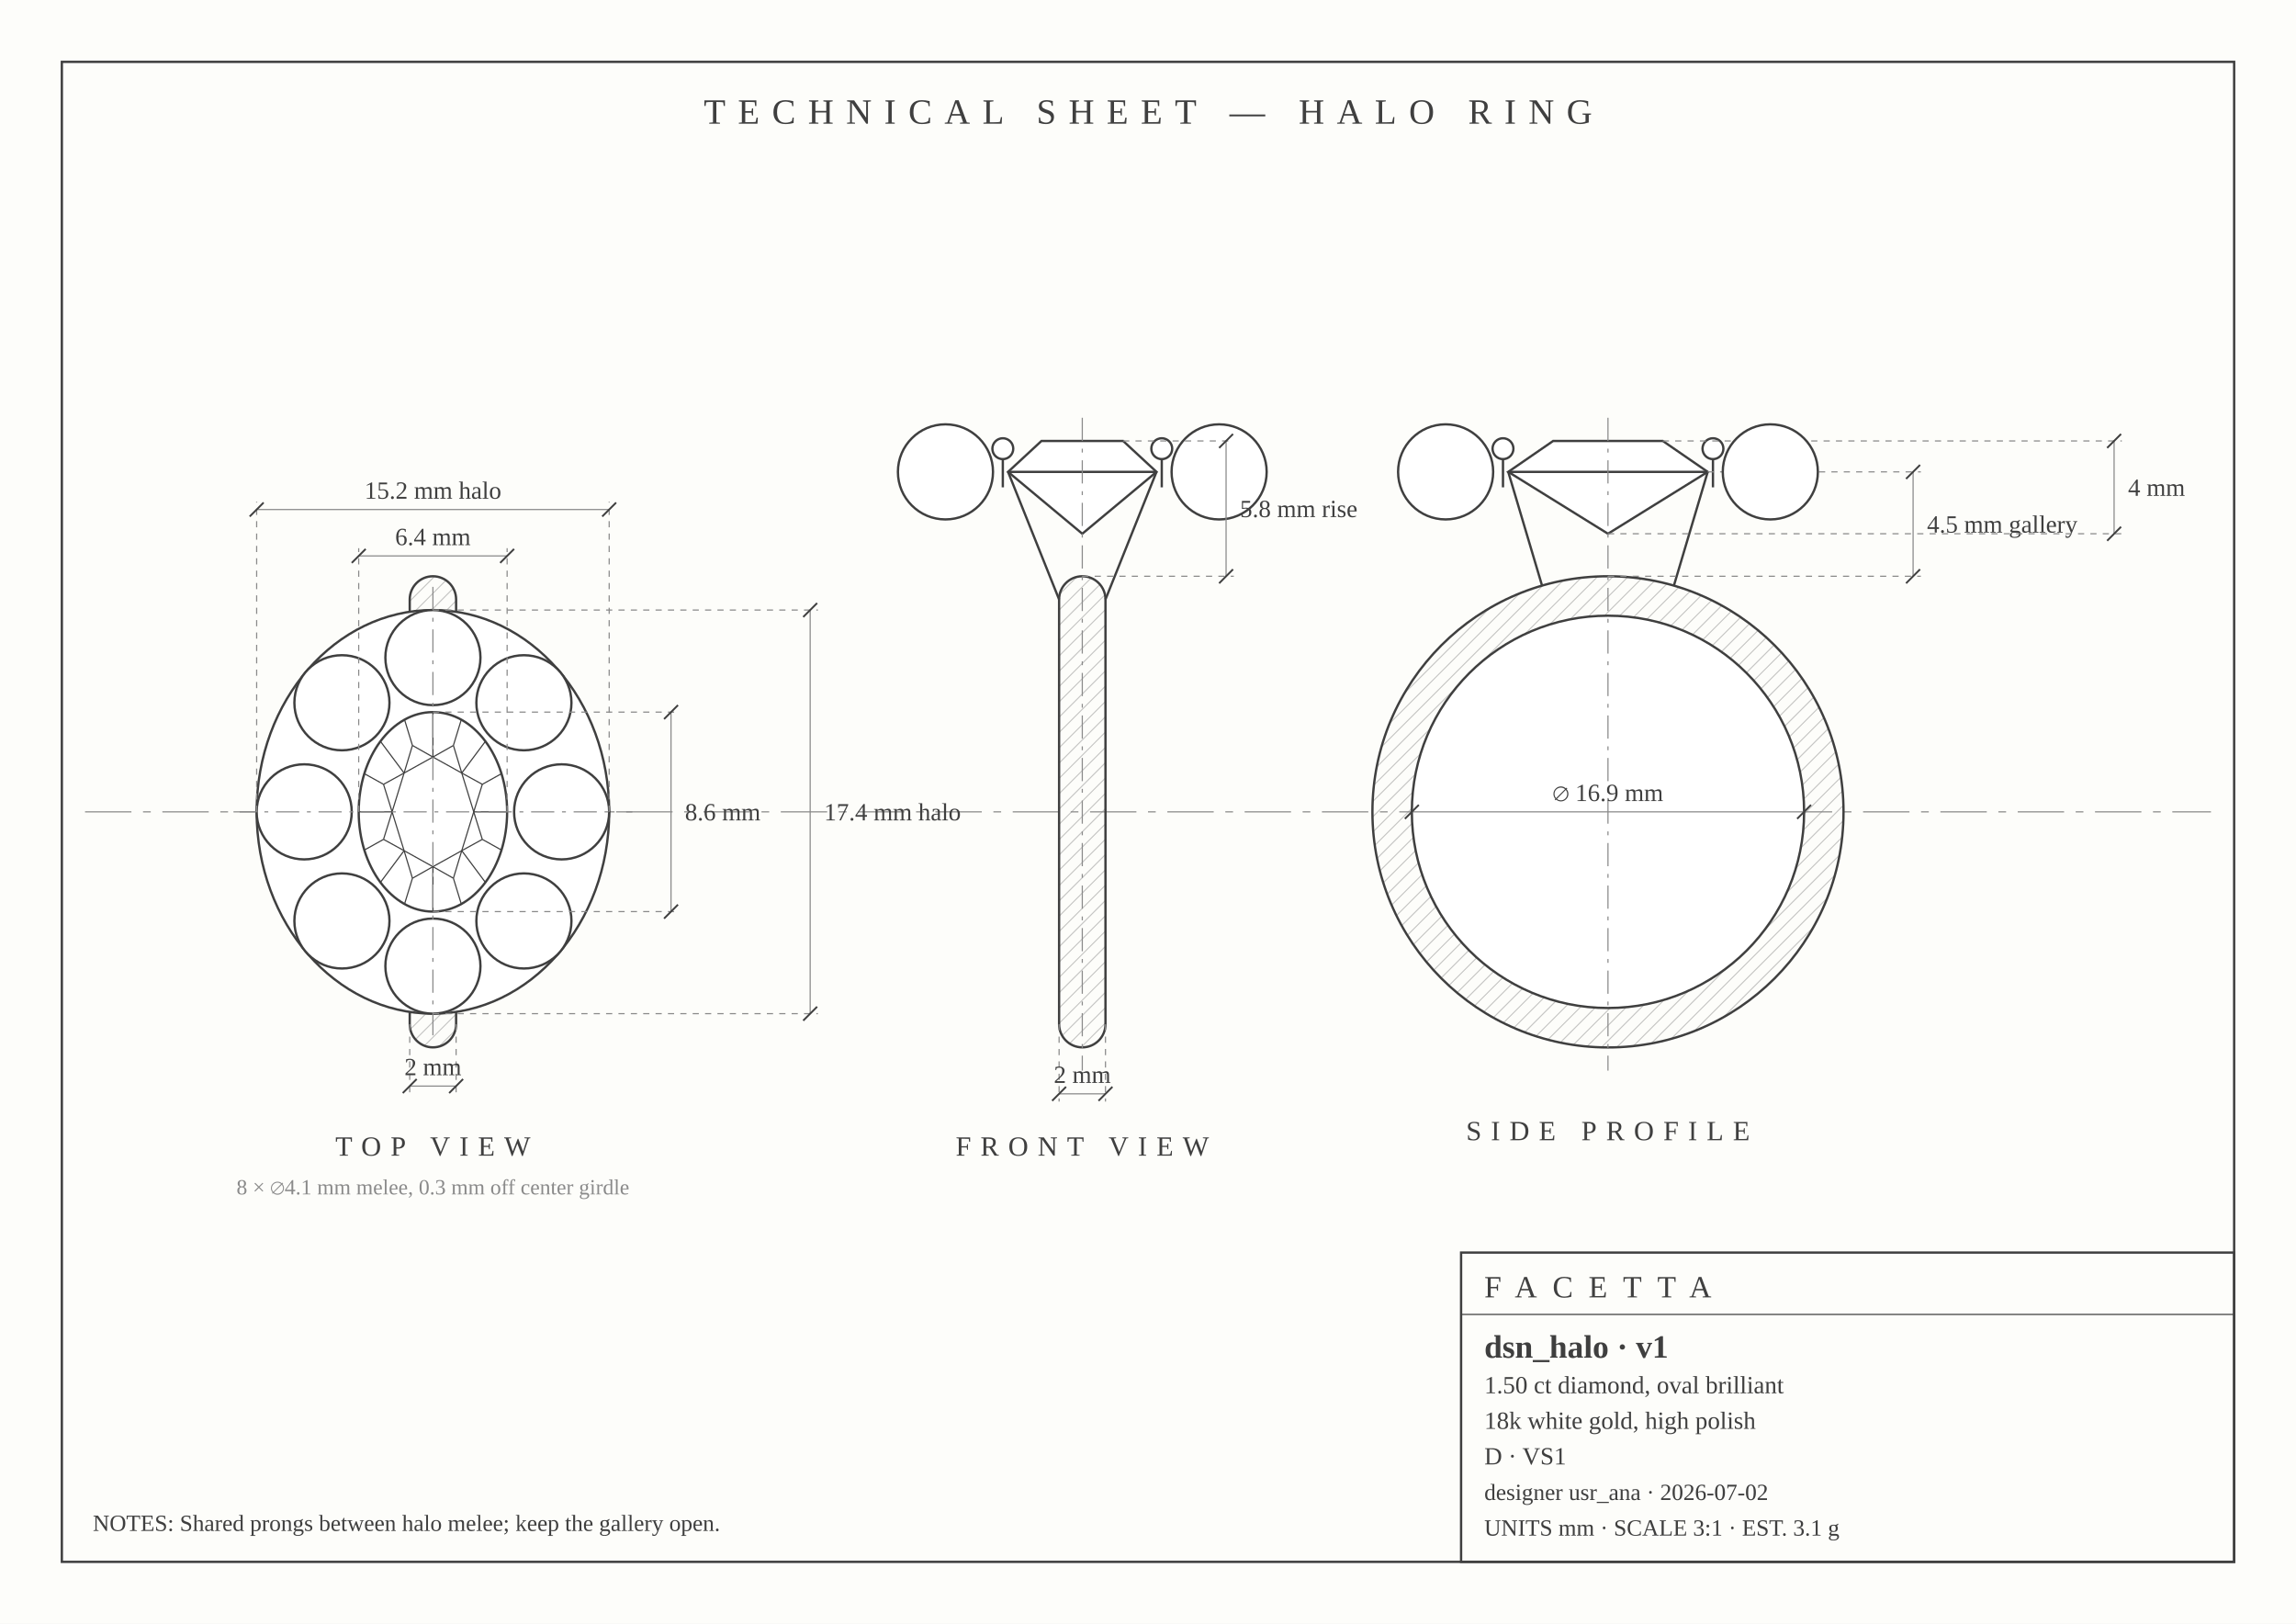
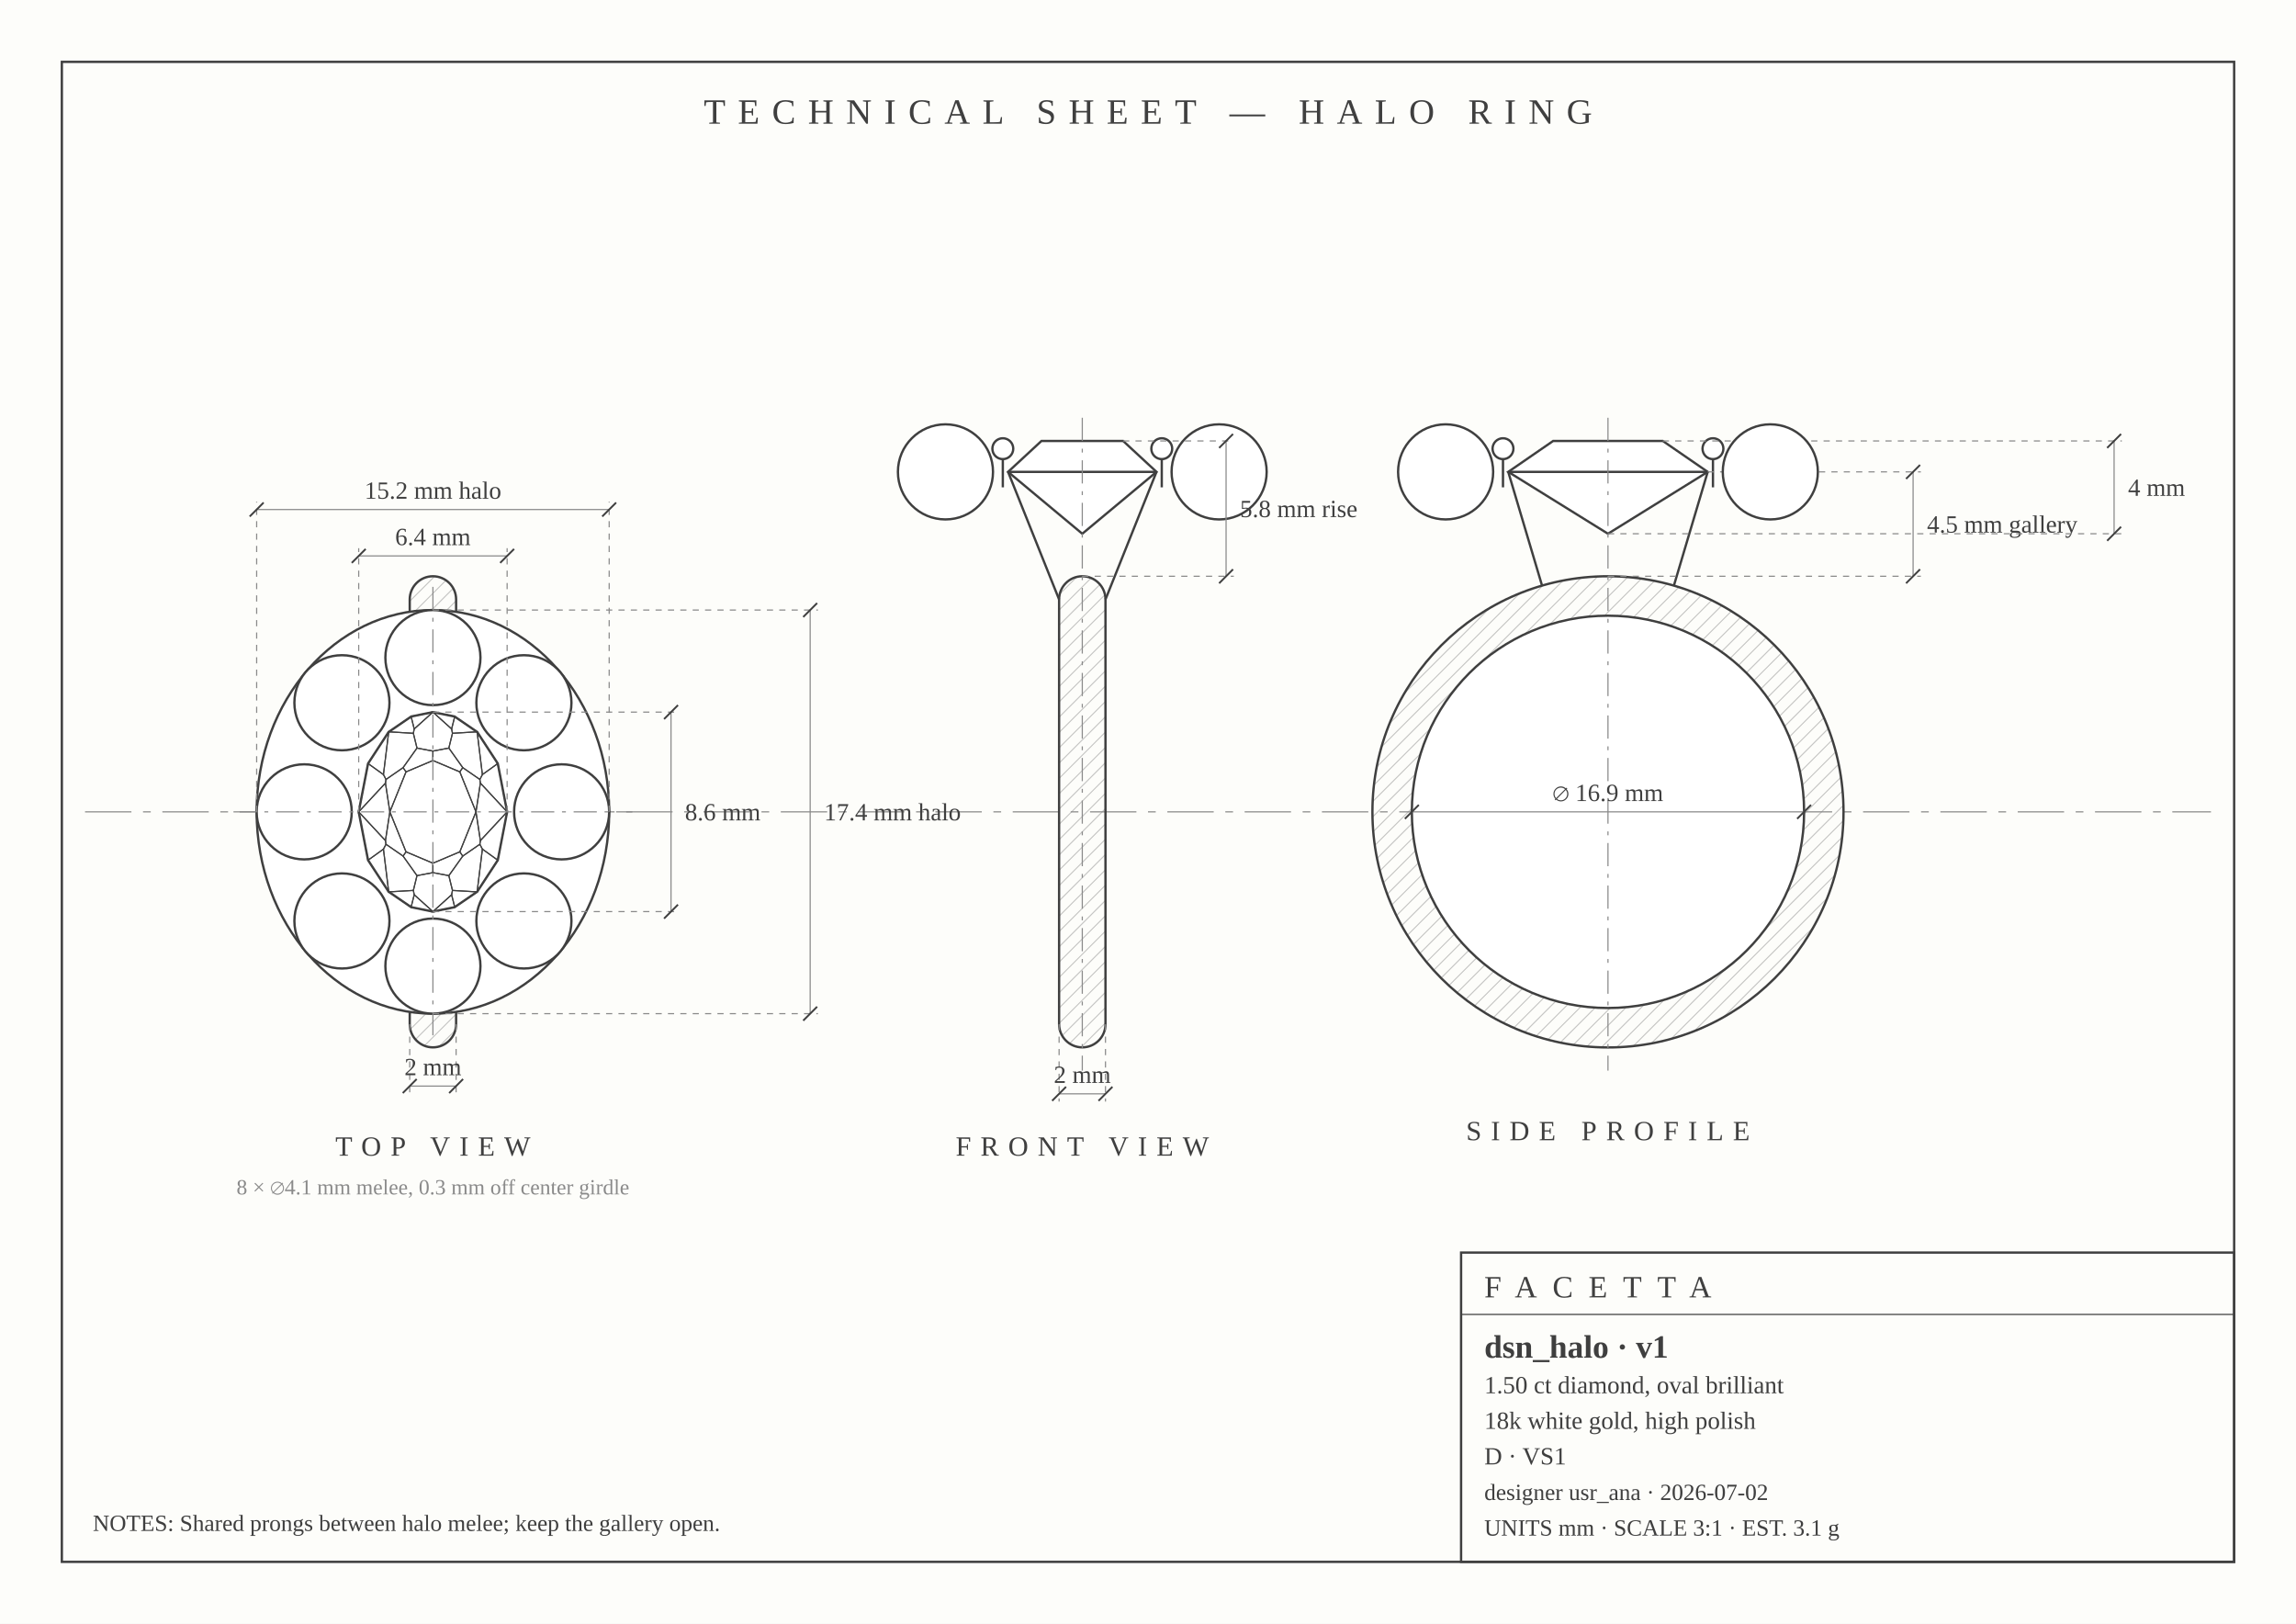
<svg xmlns="http://www.w3.org/2000/svg" viewBox="0 0 297 210" width="297mm" height="210mm" font-family="Georgia, 'Times New Roman', serif">
  <defs>
    <pattern id="hatch" width="1.4" height="1.4" patternTransform="rotate(45)" patternUnits="userSpaceOnUse">
      <line x1="0" y1="0" x2="0" y2="1.4" stroke="#8a8a8a" stroke-width="0.12" />
    </pattern>
  </defs>
  <rect x="0" y="0" width="297" height="210" fill="#fdfdfa" />
  <rect x="8" y="8" width="281" height="194" fill="none" stroke="#3f3f3f" stroke-width="0.3" />
  <text x="148.50" y="16.00" font-family="Georgia, 'Times New Roman', serif" font-size="4.6" fill="#3f3f3f" text-anchor="middle" letter-spacing="1.6">TECHNICAL SHEET — HALO RING</text>
  <line x1="11.00" y1="105.00" x2="286.00" y2="105.00" stroke="#8a8a8a" stroke-width="0.15" stroke-dasharray="6 1.5 1 1.5" />
  <rect x="53.00" y="74.53" width="6.00" height="60.93" rx="3.00" fill="url(#hatch)" stroke="#3f3f3f" stroke-width="0.3" />
  <ellipse cx="56.00" cy="105.00" rx="22.80" ry="26.10" fill="#ffffff" stroke="#3f3f3f" stroke-width="0.3" />
  <circle cx="56.00" cy="85.05" r="6.15" fill="#ffffff" stroke="#3f3f3f" stroke-width="0.3" />
  <circle cx="67.77" cy="90.89" r="6.15" fill="#ffffff" stroke="#3f3f3f" stroke-width="0.3" />
  <circle cx="72.65" cy="105.00" r="6.15" fill="#ffffff" stroke="#3f3f3f" stroke-width="0.3" />
  <circle cx="67.77" cy="119.11" r="6.15" fill="#ffffff" stroke="#3f3f3f" stroke-width="0.3" />
  <circle cx="56.00" cy="124.95" r="6.15" fill="#ffffff" stroke="#3f3f3f" stroke-width="0.3" />
  <circle cx="44.23" cy="119.11" r="6.15" fill="#ffffff" stroke="#3f3f3f" stroke-width="0.3" />
  <circle cx="39.35" cy="105.00" r="6.15" fill="#ffffff" stroke="#3f3f3f" stroke-width="0.3" />
  <circle cx="44.23" cy="90.89" r="6.15" fill="#ffffff" stroke="#3f3f3f" stroke-width="0.3" />
-   <ellipse cx="56.00" cy="105.00" rx="9.60" ry="12.90" fill="#ffffff" stroke="#3f3f3f" stroke-width="0.3" />
-   <polygon points="61.28,105.00 59.73,110.02 56.00,112.09 52.27,110.02 50.72,105.00 52.27,99.98 56.00,97.91 59.73,99.98" fill="none" stroke="#3f3f3f" stroke-width="0.15" />
-   <line x1="61.28" y1="105.00" x2="65.60" y2="105.00" stroke="#3f3f3f" stroke-width="0.15" />
-   <line x1="61.28" y1="105.00" x2="62.39" y2="108.56" stroke="#3f3f3f" stroke-width="0.15" />
-   <line x1="59.73" y1="110.02" x2="62.39" y2="108.56" stroke="#3f3f3f" stroke-width="0.15" />
-   <line x1="62.39" y1="108.56" x2="64.87" y2="109.94" stroke="#3f3f3f" stroke-width="0.15" />
-   <line x1="59.73" y1="110.02" x2="62.79" y2="114.12" stroke="#3f3f3f" stroke-width="0.15" />
-   <line x1="59.73" y1="110.02" x2="58.65" y2="113.59" stroke="#3f3f3f" stroke-width="0.15" />
-   <line x1="56.00" y1="112.09" x2="58.65" y2="113.59" stroke="#3f3f3f" stroke-width="0.15" />
-   <line x1="58.65" y1="113.59" x2="59.67" y2="116.92" stroke="#3f3f3f" stroke-width="0.15" />
-   <line x1="56.00" y1="112.09" x2="56.00" y2="117.90" stroke="#3f3f3f" stroke-width="0.15" />
-   <line x1="56.00" y1="112.09" x2="53.35" y2="113.59" stroke="#3f3f3f" stroke-width="0.15" />
-   <line x1="52.27" y1="110.02" x2="53.35" y2="113.59" stroke="#3f3f3f" stroke-width="0.15" />
-   <line x1="53.35" y1="113.59" x2="52.33" y2="116.92" stroke="#3f3f3f" stroke-width="0.15" />
-   <line x1="52.27" y1="110.02" x2="49.21" y2="114.12" stroke="#3f3f3f" stroke-width="0.15" />
-   <line x1="52.27" y1="110.02" x2="49.61" y2="108.56" stroke="#3f3f3f" stroke-width="0.15" />
-   <line x1="50.72" y1="105.00" x2="49.61" y2="108.56" stroke="#3f3f3f" stroke-width="0.15" />
-   <line x1="49.61" y1="108.56" x2="47.13" y2="109.94" stroke="#3f3f3f" stroke-width="0.15" />
-   <line x1="50.72" y1="105.00" x2="46.40" y2="105.00" stroke="#3f3f3f" stroke-width="0.15" />
-   <line x1="50.72" y1="105.00" x2="49.61" y2="101.44" stroke="#3f3f3f" stroke-width="0.15" />
-   <line x1="52.27" y1="99.98" x2="49.61" y2="101.44" stroke="#3f3f3f" stroke-width="0.15" />
-   <line x1="49.61" y1="101.44" x2="47.13" y2="100.06" stroke="#3f3f3f" stroke-width="0.15" />
-   <line x1="52.27" y1="99.98" x2="49.21" y2="95.88" stroke="#3f3f3f" stroke-width="0.15" />
-   <line x1="52.27" y1="99.98" x2="53.35" y2="96.41" stroke="#3f3f3f" stroke-width="0.15" />
-   <line x1="56.00" y1="97.91" x2="53.35" y2="96.41" stroke="#3f3f3f" stroke-width="0.15" />
-   <line x1="53.35" y1="96.41" x2="52.33" y2="93.08" stroke="#3f3f3f" stroke-width="0.15" />
-   <line x1="56.00" y1="97.91" x2="56.00" y2="92.10" stroke="#3f3f3f" stroke-width="0.15" />
-   <line x1="56.00" y1="97.91" x2="58.65" y2="96.41" stroke="#3f3f3f" stroke-width="0.15" />
-   <line x1="59.73" y1="99.98" x2="58.65" y2="96.41" stroke="#3f3f3f" stroke-width="0.15" />
-   <line x1="58.65" y1="96.41" x2="59.67" y2="93.08" stroke="#3f3f3f" stroke-width="0.15" />
-   <line x1="59.73" y1="99.98" x2="62.79" y2="95.88" stroke="#3f3f3f" stroke-width="0.15" />
-   <line x1="59.73" y1="99.98" x2="62.39" y2="101.44" stroke="#3f3f3f" stroke-width="0.15" />
-   <line x1="61.28" y1="105.00" x2="62.39" y2="101.44" stroke="#3f3f3f" stroke-width="0.15" />
-   <line x1="62.39" y1="101.44" x2="64.87" y2="100.06" stroke="#3f3f3f" stroke-width="0.15" />
+   <polygon points="46.40,105.00 47.61,98.75 50.28,94.66 50.30,94.65 53.18,92.68 53.19,92.67 56.00,92.10 56.00,92.10 56.00,92.10 58.81,92.67 58.82,92.68 61.70,94.65 61.72,94.66 64.39,98.75 65.60,105.00 64.39,111.25 61.72,115.34 61.70,115.35 58.82,117.32 58.81,117.33 56.00,117.90 56.00,117.90 56.00,117.90 53.19,117.33 53.18,117.32 50.30,115.35 50.28,115.34 47.61,111.25" fill="#ffffff" stroke="#3f3f3f" stroke-width="0.3" />
+   <polygon points="58.53,94.84 58.06,96.75 56.00,97.14 53.94,96.75 53.47,94.84 53.58,94.28 56.00,92.10 58.42,94.28" fill="none" stroke="#3f3f3f" stroke-width="0.15" />
+   <polygon points="61.72,94.66 61.72,94.66 62.40,100.18 62.07,100.81 59.86,99.28 58.06,96.75 58.53,94.84 61.70,94.65" fill="none" stroke="#3f3f3f" stroke-width="0.15" />
+   <polygon points="65.60,105.00 65.60,105.00 65.60,105.00 62.14,108.72 61.57,105.00 62.14,101.28" fill="none" stroke="#3f3f3f" stroke-width="0.15" />
+   <polygon points="62.07,109.19 62.40,109.82 61.72,115.34 61.72,115.34 61.70,115.35 58.53,115.16 58.06,113.25 59.86,110.72" fill="none" stroke="#3f3f3f" stroke-width="0.15" />
+   <polygon points="58.06,113.25 58.53,115.16 58.42,115.72 56.00,117.90 53.58,115.72 53.47,115.16 53.94,113.25 56.00,112.86" fill="none" stroke="#3f3f3f" stroke-width="0.15" />
+   <polygon points="53.94,113.25 53.47,115.16 50.30,115.35 50.28,115.34 50.28,115.34 49.60,109.82 49.93,109.19 52.14,110.72" fill="none" stroke="#3f3f3f" stroke-width="0.15" />
+   <polygon points="49.86,108.72 46.40,105.00 46.40,105.00 46.40,105.00 49.86,101.28 50.43,105.00" fill="none" stroke="#3f3f3f" stroke-width="0.15" />
+   <polygon points="53.47,94.84 53.94,96.75 52.14,99.28 49.93,100.81 49.60,100.18 50.28,94.66 50.28,94.66 50.30,94.65" fill="none" stroke="#3f3f3f" stroke-width="0.15" />
+   <polygon points="58.81,92.67 58.82,92.68 58.42,94.28 56.00,92.10 56.00,92.10 56.00,92.10" fill="none" stroke="#3f3f3f" stroke-width="0.15" />
+   <polygon points="61.70,94.65 58.53,94.84 58.42,94.28 58.82,92.68" fill="none" stroke="#3f3f3f" stroke-width="0.15" />
+   <polygon points="64.39,98.75 64.39,98.75 62.40,100.18 61.72,94.66" fill="none" stroke="#3f3f3f" stroke-width="0.15" />
+   <polygon points="64.39,98.75 65.60,105.00 62.14,101.28 62.07,100.81 62.40,100.18" fill="none" stroke="#3f3f3f" stroke-width="0.15" />
+   <polygon points="65.60,105.00 64.39,111.25 62.40,109.82 62.07,109.19 62.14,108.72" fill="none" stroke="#3f3f3f" stroke-width="0.15" />
+   <polygon points="64.39,111.25 64.39,111.25 61.72,115.34 62.40,109.82" fill="none" stroke="#3f3f3f" stroke-width="0.15" />
+   <polygon points="61.70,115.35 58.82,117.32 58.42,115.72 58.53,115.16" fill="none" stroke="#3f3f3f" stroke-width="0.15" />
+   <polygon points="58.42,115.72 58.82,117.32 58.81,117.33 56.00,117.90 56.00,117.90 56.00,117.90" fill="none" stroke="#3f3f3f" stroke-width="0.15" />
+   <polygon points="56.00,117.90 56.00,117.90 53.19,117.33 53.18,117.32 53.58,115.72" fill="none" stroke="#3f3f3f" stroke-width="0.15" />
+   <polygon points="53.47,115.16 53.58,115.72 53.18,117.32 50.30,115.35" fill="none" stroke="#3f3f3f" stroke-width="0.15" />
+   <polygon points="49.60,109.82 50.28,115.34 47.61,111.25 47.61,111.25" fill="none" stroke="#3f3f3f" stroke-width="0.15" />
+   <polygon points="49.93,109.19 49.60,109.82 47.61,111.25 46.40,105.00 49.86,108.72" fill="none" stroke="#3f3f3f" stroke-width="0.15" />
+   <polygon points="49.60,100.18 49.93,100.81 49.86,101.28 46.40,105.00 47.61,98.75" fill="none" stroke="#3f3f3f" stroke-width="0.15" />
+   <polygon points="50.28,94.66 49.60,100.18 47.61,98.75 47.61,98.75" fill="none" stroke="#3f3f3f" stroke-width="0.15" />
+   <polygon points="53.58,94.28 53.47,94.84 50.30,94.65 53.18,92.68" fill="none" stroke="#3f3f3f" stroke-width="0.15" />
+   <polygon points="56.00,92.10 56.00,92.10 53.58,94.28 53.18,92.68 53.19,92.67" fill="none" stroke="#3f3f3f" stroke-width="0.15" />
+   <polygon points="58.06,96.75 59.86,99.28 59.48,99.83 56.00,98.36 56.00,97.14" fill="none" stroke="#3f3f3f" stroke-width="0.15" />
+   <polygon points="59.86,99.28 62.07,100.81 62.14,101.28 61.57,105.00 61.57,105.00 59.48,99.83" fill="none" stroke="#3f3f3f" stroke-width="0.15" />
+   <polygon points="61.57,105.00 62.14,108.72 62.07,109.19 59.86,110.72 59.48,110.17 61.57,105.00" fill="none" stroke="#3f3f3f" stroke-width="0.15" />
+   <polygon points="59.48,110.17 59.86,110.72 58.06,113.25 56.00,112.86 56.00,111.64" fill="none" stroke="#3f3f3f" stroke-width="0.15" />
+   <polygon points="56.00,111.64 56.00,112.86 53.94,113.25 52.14,110.72 52.52,110.17" fill="none" stroke="#3f3f3f" stroke-width="0.15" />
+   <polygon points="52.52,110.17 52.14,110.72 49.93,109.19 49.86,108.72 50.43,105.00 50.43,105.00" fill="none" stroke="#3f3f3f" stroke-width="0.15" />
+   <polygon points="50.43,105.00 50.43,105.00 49.86,101.28 49.93,100.81 52.14,99.28 52.52,99.83" fill="none" stroke="#3f3f3f" stroke-width="0.15" />
+   <polygon points="56.00,97.14 56.00,98.36 52.52,99.83 52.14,99.28 53.94,96.75" fill="none" stroke="#3f3f3f" stroke-width="0.15" />
+   <polygon points="59.48,99.83 61.57,105.00 59.48,110.17 56.00,111.64 52.52,110.17 50.43,105.00 52.52,99.83 56.00,98.36" fill="none" stroke="#3f3f3f" stroke-width="0.15" />
  <line x1="56.00" y1="75.90" x2="56.00" y2="134.10" stroke="#8a8a8a" stroke-width="0.15" stroke-dasharray="3 1 0.5 1" />
  <line x1="30.20" y1="105.00" x2="81.80" y2="105.00" stroke="#8a8a8a" stroke-width="0.15" stroke-dasharray="3 1 0.5 1" />
  <line x1="46.40" y1="105.00" x2="46.40" y2="70.90" stroke="#8a8a8a" stroke-width="0.15" stroke-dasharray="0.8 0.8" />
  <line x1="65.60" y1="105.00" x2="65.60" y2="70.90" stroke="#8a8a8a" stroke-width="0.15" stroke-dasharray="0.8 0.8" />
  <line x1="46.40" y1="71.90" x2="65.60" y2="71.90" stroke="#8a8a8a" stroke-width="0.15" />
  <line x1="45.50" y1="72.80" x2="47.30" y2="71.00" stroke="#3f3f3f" stroke-width="0.24" />
  <line x1="64.70" y1="72.80" x2="66.50" y2="71.00" stroke="#3f3f3f" stroke-width="0.24" />
  <text x="56.00" y="70.50" font-family="Georgia, 'Times New Roman', serif" font-size="3.2" fill="#3f3f3f" text-anchor="middle">6.4 mm</text>
  <line x1="33.20" y1="105.00" x2="33.20" y2="64.90" stroke="#8a8a8a" stroke-width="0.15" stroke-dasharray="0.8 0.8" />
  <line x1="78.80" y1="105.00" x2="78.80" y2="64.90" stroke="#8a8a8a" stroke-width="0.15" stroke-dasharray="0.8 0.8" />
  <line x1="33.20" y1="65.90" x2="78.80" y2="65.90" stroke="#8a8a8a" stroke-width="0.15" />
  <line x1="32.30" y1="66.80" x2="34.10" y2="65.00" stroke="#3f3f3f" stroke-width="0.24" />
  <line x1="77.90" y1="66.80" x2="79.70" y2="65.00" stroke="#3f3f3f" stroke-width="0.24" />
  <text x="56.00" y="64.50" font-family="Georgia, 'Times New Roman', serif" font-size="3.2" fill="#3f3f3f" text-anchor="middle">15.2 mm halo</text>
  <line x1="56.00" y1="92.10" x2="87.80" y2="92.10" stroke="#8a8a8a" stroke-width="0.15" stroke-dasharray="0.8 0.8" />
  <line x1="56.00" y1="117.90" x2="87.80" y2="117.90" stroke="#8a8a8a" stroke-width="0.15" stroke-dasharray="0.8 0.8" />
  <line x1="86.80" y1="92.10" x2="86.80" y2="117.90" stroke="#8a8a8a" stroke-width="0.15" />
  <line x1="85.90" y1="93.00" x2="87.70" y2="91.20" stroke="#3f3f3f" stroke-width="0.24" />
  <line x1="85.90" y1="118.80" x2="87.70" y2="117.00" stroke="#3f3f3f" stroke-width="0.24" />
  <text x="88.60" y="106.10" font-family="Georgia, 'Times New Roman', serif" font-size="3.2" fill="#3f3f3f" text-anchor="start">8.6 mm</text>
  <line x1="56.00" y1="78.90" x2="105.80" y2="78.90" stroke="#8a8a8a" stroke-width="0.15" stroke-dasharray="0.8 0.8" />
  <line x1="56.00" y1="131.10" x2="105.80" y2="131.10" stroke="#8a8a8a" stroke-width="0.15" stroke-dasharray="0.8 0.8" />
  <line x1="104.80" y1="78.90" x2="104.80" y2="131.10" stroke="#8a8a8a" stroke-width="0.15" />
  <line x1="103.90" y1="79.80" x2="105.70" y2="78.00" stroke="#3f3f3f" stroke-width="0.24" />
  <line x1="103.90" y1="132.00" x2="105.70" y2="130.20" stroke="#3f3f3f" stroke-width="0.24" />
  <text x="106.60" y="106.10" font-family="Georgia, 'Times New Roman', serif" font-size="3.2" fill="#3f3f3f" text-anchor="start">17.4 mm halo</text>
  <line x1="53.00" y1="132.47" x2="53.00" y2="141.47" stroke="#8a8a8a" stroke-width="0.15" stroke-dasharray="0.8 0.8" />
  <line x1="59.00" y1="132.47" x2="59.00" y2="141.47" stroke="#8a8a8a" stroke-width="0.15" stroke-dasharray="0.8 0.8" />
  <line x1="53.00" y1="140.47" x2="59.00" y2="140.47" stroke="#8a8a8a" stroke-width="0.15" />
  <line x1="52.10" y1="141.37" x2="53.90" y2="139.56" stroke="#3f3f3f" stroke-width="0.24" />
  <line x1="58.10" y1="141.37" x2="59.90" y2="139.56" stroke="#3f3f3f" stroke-width="0.24" />
  <text x="56.00" y="139.06" font-family="Georgia, 'Times New Roman', serif" font-size="3.2" fill="#3f3f3f" text-anchor="middle">2 mm</text>
  <text x="56.00" y="149.47" font-family="Georgia, 'Times New Roman', serif" font-size="3.6" fill="#3f3f3f" text-anchor="middle" letter-spacing="1.2">TOP VIEW</text>
  <text x="56.00" y="154.47" font-family="Georgia, 'Times New Roman', serif" font-size="2.8" fill="#8a8a8a" text-anchor="middle">8 × ⌀4.1 mm melee, 0.3 mm off center girdle</text>
  <rect x="137.00" y="74.53" width="6.00" height="60.93" rx="3.00" fill="url(#hatch)" stroke="#3f3f3f" stroke-width="0.3" />
  <line x1="137.00" y1="77.53" x2="130.40" y2="61.03" stroke="#3f3f3f" stroke-width="0.3" />
  <line x1="143.00" y1="77.53" x2="149.60" y2="61.03" stroke="#3f3f3f" stroke-width="0.3" />
  <polygon points="134.72,57.03 145.28,57.03 149.60,61.03 140.00,69.03 130.40,61.03" fill="#ffffff" stroke="#3f3f3f" stroke-width="0.3" />
  <line x1="130.40" y1="61.03" x2="149.60" y2="61.03" stroke="#3f3f3f" stroke-width="0.3" />
  <line x1="140.00" y1="54.03" x2="140.00" y2="138.47" stroke="#8a8a8a" stroke-width="0.15" stroke-dasharray="3 1 0.5 1" />
  <line x1="129.72" y1="63.03" x2="129.72" y2="58.03" stroke="#3f3f3f" stroke-width="0.3" />
  <circle cx="129.72" cy="58.03" r="1.35" fill="#ffffff" stroke="#3f3f3f" stroke-width="0.3" />
  <line x1="150.28" y1="63.03" x2="150.28" y2="58.03" stroke="#3f3f3f" stroke-width="0.3" />
  <circle cx="150.28" cy="58.03" r="1.35" fill="#ffffff" stroke="#3f3f3f" stroke-width="0.3" />
  <circle cx="122.30" cy="61.03" r="6.15" fill="#ffffff" stroke="#3f3f3f" stroke-width="0.3" />
  <circle cx="157.70" cy="61.03" r="6.15" fill="#ffffff" stroke="#3f3f3f" stroke-width="0.3" />
  <line x1="145.28" y1="57.03" x2="159.60" y2="57.03" stroke="#8a8a8a" stroke-width="0.15" stroke-dasharray="0.8 0.8" />
  <line x1="140.00" y1="74.53" x2="159.60" y2="74.53" stroke="#8a8a8a" stroke-width="0.15" stroke-dasharray="0.8 0.8" />
  <line x1="158.60" y1="57.03" x2="158.60" y2="74.53" stroke="#8a8a8a" stroke-width="0.15" />
  <line x1="157.70" y1="57.93" x2="159.50" y2="56.13" stroke="#3f3f3f" stroke-width="0.24" />
  <line x1="157.70" y1="75.44" x2="159.50" y2="73.63" stroke="#3f3f3f" stroke-width="0.24" />
  <text x="160.40" y="66.88" font-family="Georgia, 'Times New Roman', serif" font-size="3.2" fill="#3f3f3f" text-anchor="start">5.8 mm rise</text>
  <line x1="137.00" y1="132.47" x2="137.00" y2="142.47" stroke="#8a8a8a" stroke-width="0.15" stroke-dasharray="0.8 0.8" />
  <line x1="143.00" y1="132.47" x2="143.00" y2="142.47" stroke="#8a8a8a" stroke-width="0.15" stroke-dasharray="0.8 0.8" />
  <line x1="137.00" y1="141.47" x2="143.00" y2="141.47" stroke="#8a8a8a" stroke-width="0.15" />
  <line x1="136.10" y1="142.37" x2="137.90" y2="140.56" stroke="#3f3f3f" stroke-width="0.24" />
  <line x1="142.10" y1="142.37" x2="143.90" y2="140.56" stroke="#3f3f3f" stroke-width="0.24" />
  <text x="140.00" y="140.06" font-family="Georgia, 'Times New Roman', serif" font-size="3.2" fill="#3f3f3f" text-anchor="middle">2 mm</text>
  <text x="140.00" y="149.47" font-family="Georgia, 'Times New Roman', serif" font-size="3.6" fill="#3f3f3f" text-anchor="middle" letter-spacing="1.2">FRONT VIEW</text>
  <circle cx="208.00" cy="105.00" r="30.47" fill="url(#hatch)" stroke="#3f3f3f" stroke-width="0.3" />
  <circle cx="208.00" cy="105.00" r="25.37" fill="#ffffff" stroke="#3f3f3f" stroke-width="0.3" />
  <line x1="199.47" y1="75.73" x2="195.10" y2="61.03" stroke="#3f3f3f" stroke-width="0.3" />
  <line x1="216.53" y1="75.73" x2="220.90" y2="61.03" stroke="#3f3f3f" stroke-width="0.3" />
  <polygon points="200.91,57.03 215.09,57.03 220.90,61.03 208.00,69.03 195.10,61.03" fill="#ffffff" stroke="#3f3f3f" stroke-width="0.3" />
  <line x1="195.10" y1="61.03" x2="220.90" y2="61.03" stroke="#3f3f3f" stroke-width="0.3" />
  <line x1="208.00" y1="54.03" x2="208.00" y2="138.47" stroke="#8a8a8a" stroke-width="0.15" stroke-dasharray="3 1 0.5 1" />
  <line x1="194.42" y1="63.03" x2="194.42" y2="58.03" stroke="#3f3f3f" stroke-width="0.3" />
  <circle cx="194.42" cy="58.03" r="1.35" fill="#ffffff" stroke="#3f3f3f" stroke-width="0.3" />
  <line x1="221.58" y1="63.03" x2="221.58" y2="58.03" stroke="#3f3f3f" stroke-width="0.3" />
  <circle cx="221.58" cy="58.03" r="1.35" fill="#ffffff" stroke="#3f3f3f" stroke-width="0.3" />
  <line x1="182.63" y1="105.00" x2="233.37" y2="105.00" stroke="#8a8a8a" stroke-width="0.15" />
  <line x1="181.73" y1="105.90" x2="183.53" y2="104.10" stroke="#3f3f3f" stroke-width="0.24" />
  <line x1="232.47" y1="105.90" x2="234.27" y2="104.10" stroke="#3f3f3f" stroke-width="0.24" />
  <text x="208.00" y="103.60" font-family="Georgia, 'Times New Roman', serif" font-size="3.2" fill="#3f3f3f" text-anchor="middle">⌀ 16.9 mm</text>
  <line x1="220.90" y1="61.03" x2="248.47" y2="61.03" stroke="#8a8a8a" stroke-width="0.15" stroke-dasharray="0.8 0.8" />
  <line x1="208.00" y1="74.53" x2="248.47" y2="74.53" stroke="#8a8a8a" stroke-width="0.15" stroke-dasharray="0.8 0.8" />
  <line x1="247.47" y1="61.03" x2="247.47" y2="74.53" stroke="#8a8a8a" stroke-width="0.15" />
  <line x1="246.56" y1="61.93" x2="248.37" y2="60.13" stroke="#3f3f3f" stroke-width="0.24" />
  <line x1="246.56" y1="75.44" x2="248.37" y2="73.63" stroke="#3f3f3f" stroke-width="0.24" />
  <text x="249.27" y="68.88" font-family="Georgia, 'Times New Roman', serif" font-size="3.2" fill="#3f3f3f" text-anchor="start">4.5 mm gallery</text>
  <line x1="215.09" y1="57.03" x2="274.47" y2="57.03" stroke="#8a8a8a" stroke-width="0.15" stroke-dasharray="0.8 0.8" />
  <line x1="208.00" y1="69.03" x2="274.47" y2="69.03" stroke="#8a8a8a" stroke-width="0.15" stroke-dasharray="0.8 0.8" />
  <line x1="273.47" y1="57.03" x2="273.47" y2="69.03" stroke="#8a8a8a" stroke-width="0.15" />
  <line x1="272.57" y1="57.93" x2="274.37" y2="56.13" stroke="#3f3f3f" stroke-width="0.24" />
  <line x1="272.57" y1="69.94" x2="274.37" y2="68.13" stroke="#3f3f3f" stroke-width="0.24" />
  <text x="275.27" y="64.13" font-family="Georgia, 'Times New Roman', serif" font-size="3.2" fill="#3f3f3f" text-anchor="start">4 mm</text>
  <text x="208.00" y="147.47" font-family="Georgia, 'Times New Roman', serif" font-size="3.6" fill="#3f3f3f" text-anchor="middle" letter-spacing="1.2">SIDE PROFILE</text>
  <circle cx="187.00" cy="61.03" r="6.15" fill="#ffffff" stroke="#3f3f3f" stroke-width="0.3" />
  <circle cx="229.00" cy="61.03" r="6.15" fill="#ffffff" stroke="#3f3f3f" stroke-width="0.3" />
  <rect x="189.00" y="162.00" width="100" height="40" fill="none" stroke="#3f3f3f" stroke-width="0.3" />
  <line x1="189.00" y1="170.00" x2="289.00" y2="170.00" stroke="#3f3f3f" stroke-width="0.15" />
  <text x="192.00" y="167.80" font-family="Georgia, 'Times New Roman', serif" font-size="4.0" fill="#3f3f3f" text-anchor="start" letter-spacing="2.0">FACETTA</text>
  <text x="192.00" y="175.60" font-family="Georgia, 'Times New Roman', serif" font-size="4.2" fill="#3f3f3f" text-anchor="start" font-weight="bold">dsn_halo  ·  v1</text>
  <text x="192.00" y="180.20" font-family="Georgia, 'Times New Roman', serif" font-size="3.2" fill="#3f3f3f" text-anchor="start">1.50 ct diamond, oval brilliant</text>
  <text x="192.00" y="184.80" font-family="Georgia, 'Times New Roman', serif" font-size="3.2" fill="#3f3f3f" text-anchor="start">18k white gold, high polish</text>
  <text x="192.00" y="189.40" font-family="Georgia, 'Times New Roman', serif" font-size="3.2" fill="#3f3f3f" text-anchor="start">D  ·  VS1</text>
  <text x="192.00" y="194.00" font-family="Georgia, 'Times New Roman', serif" font-size="3.0" fill="#3f3f3f" text-anchor="start">designer usr_ana  ·  2026-07-02</text>
  <text x="192.00" y="198.60" font-family="Georgia, 'Times New Roman', serif" font-size="3.0" fill="#3f3f3f" text-anchor="start">UNITS mm  ·  SCALE 3:1  ·  EST. 3.1 g</text>
  <text x="12.00" y="198.00" font-family="Georgia, 'Times New Roman', serif" font-size="3.0" fill="#3f3f3f" text-anchor="start">NOTES: Shared prongs between halo melee; keep the gallery open.</text>
</svg>
